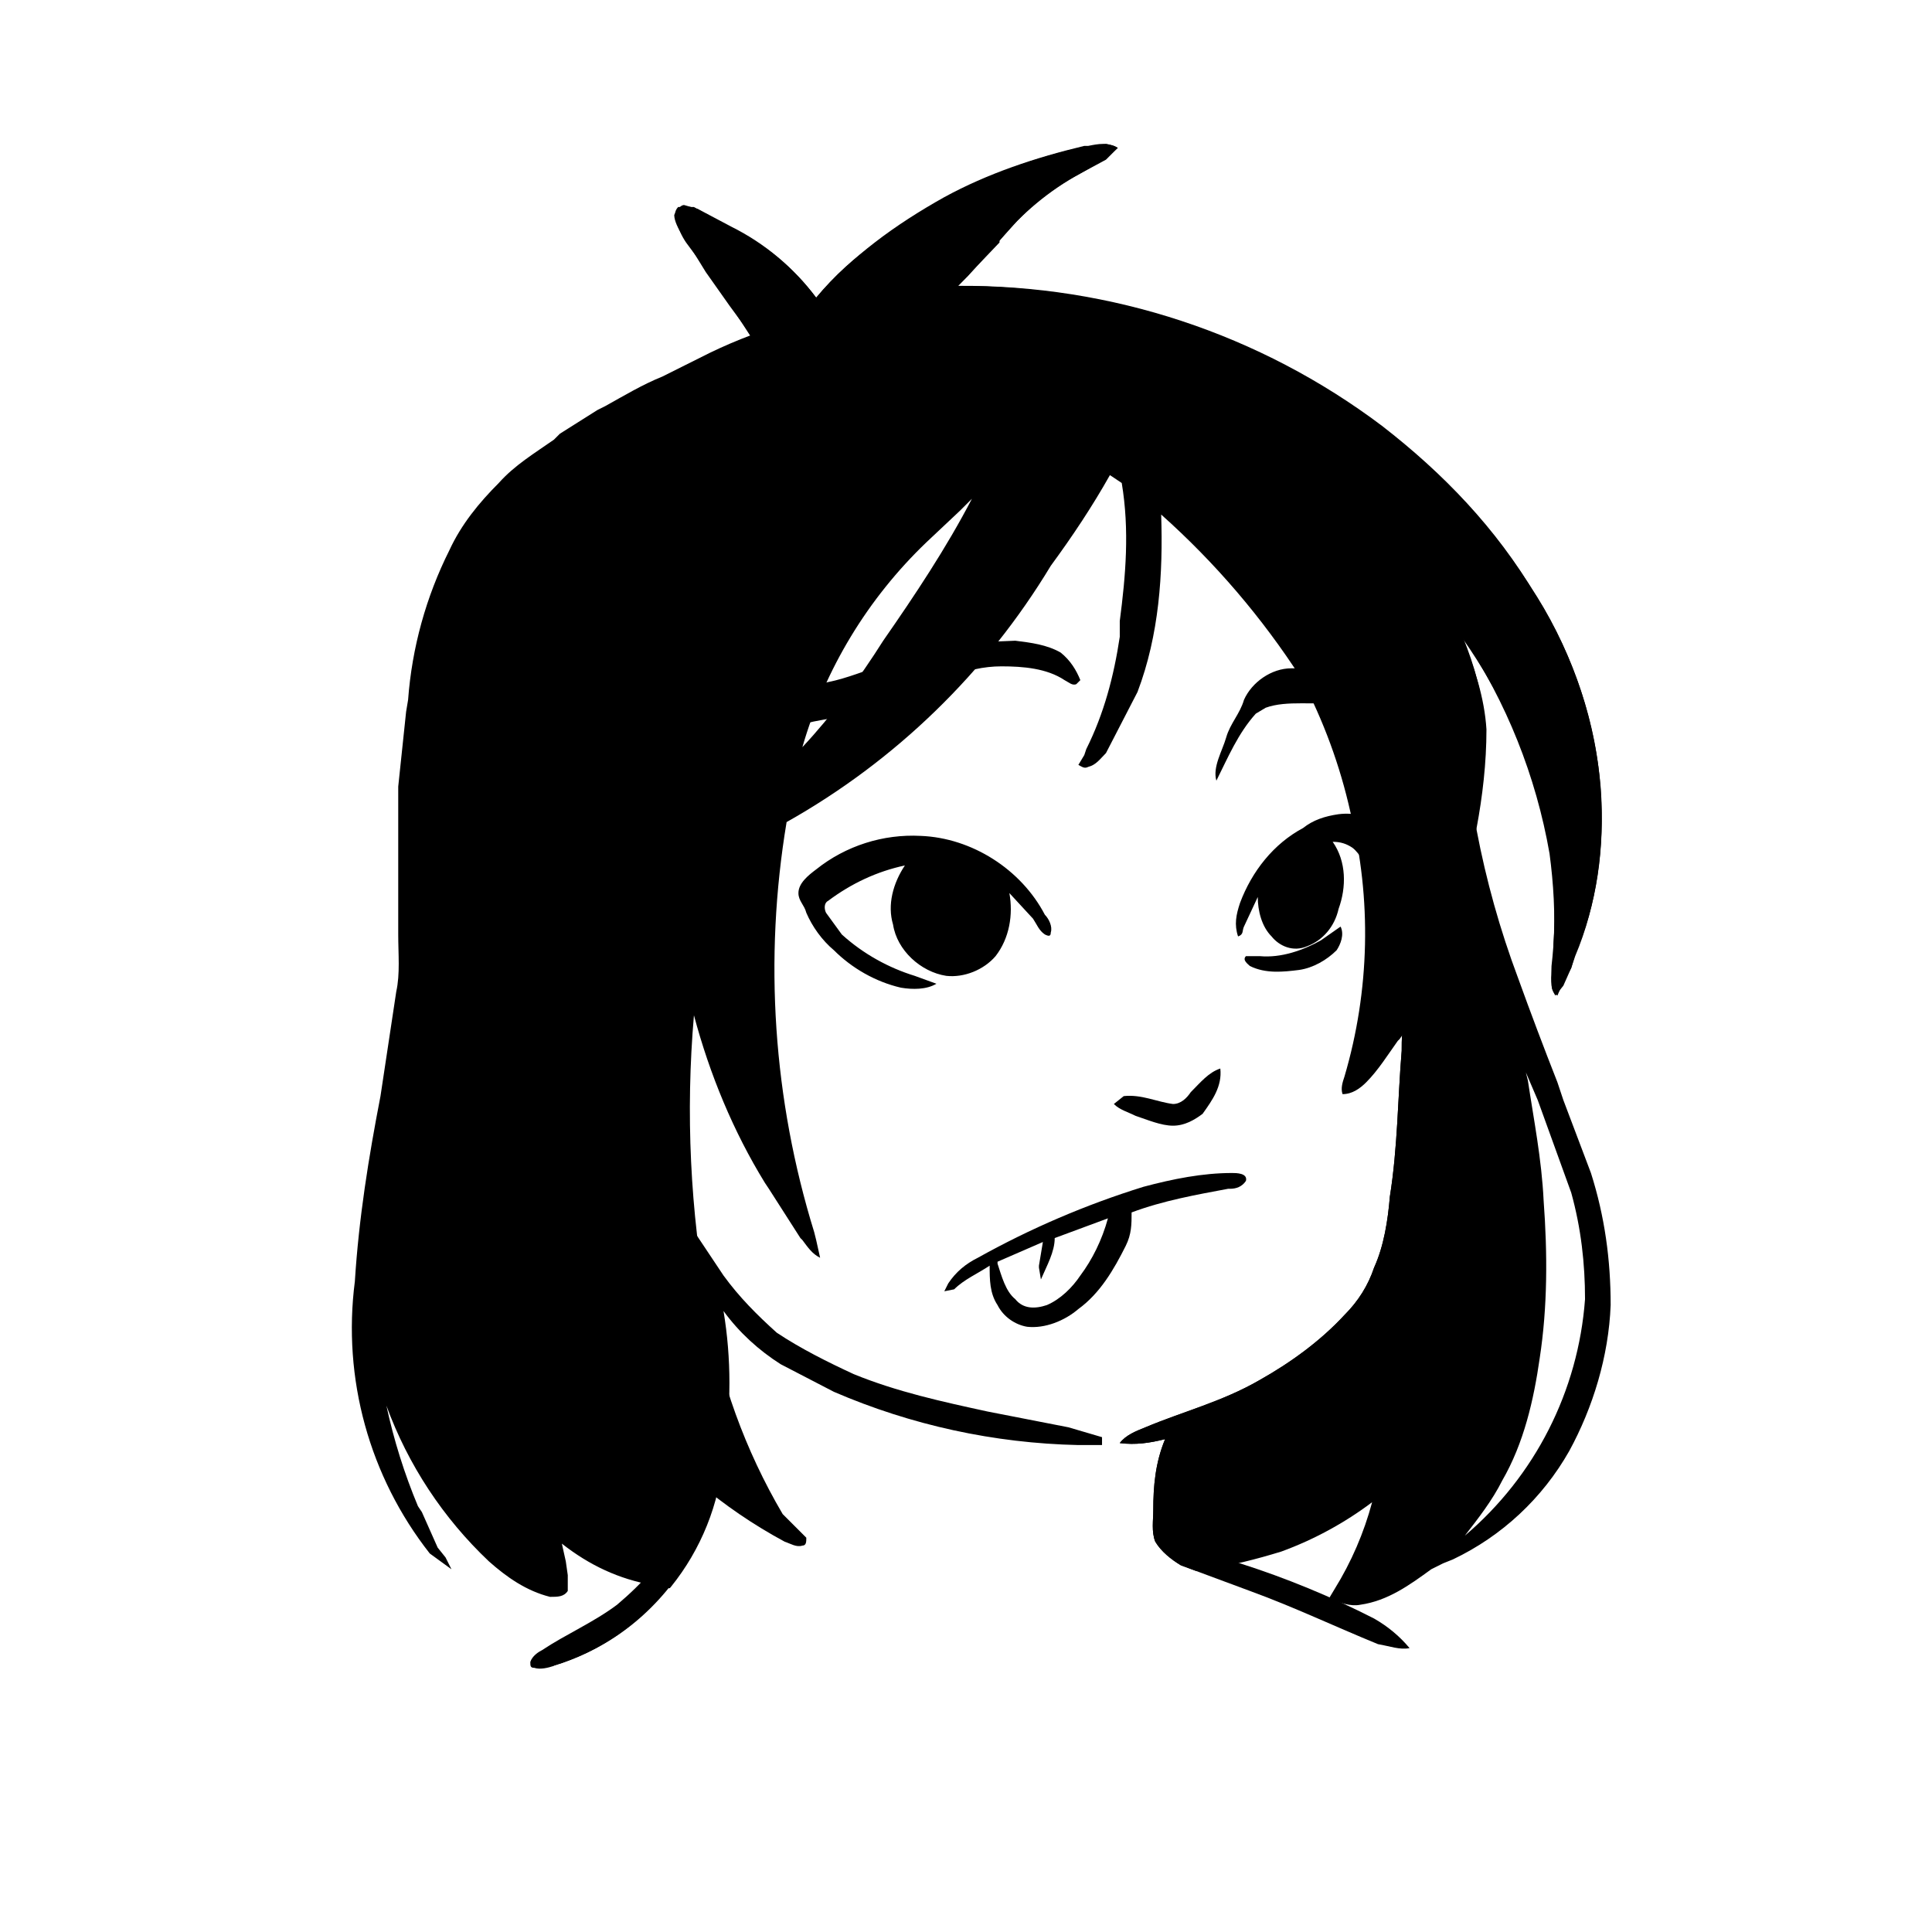
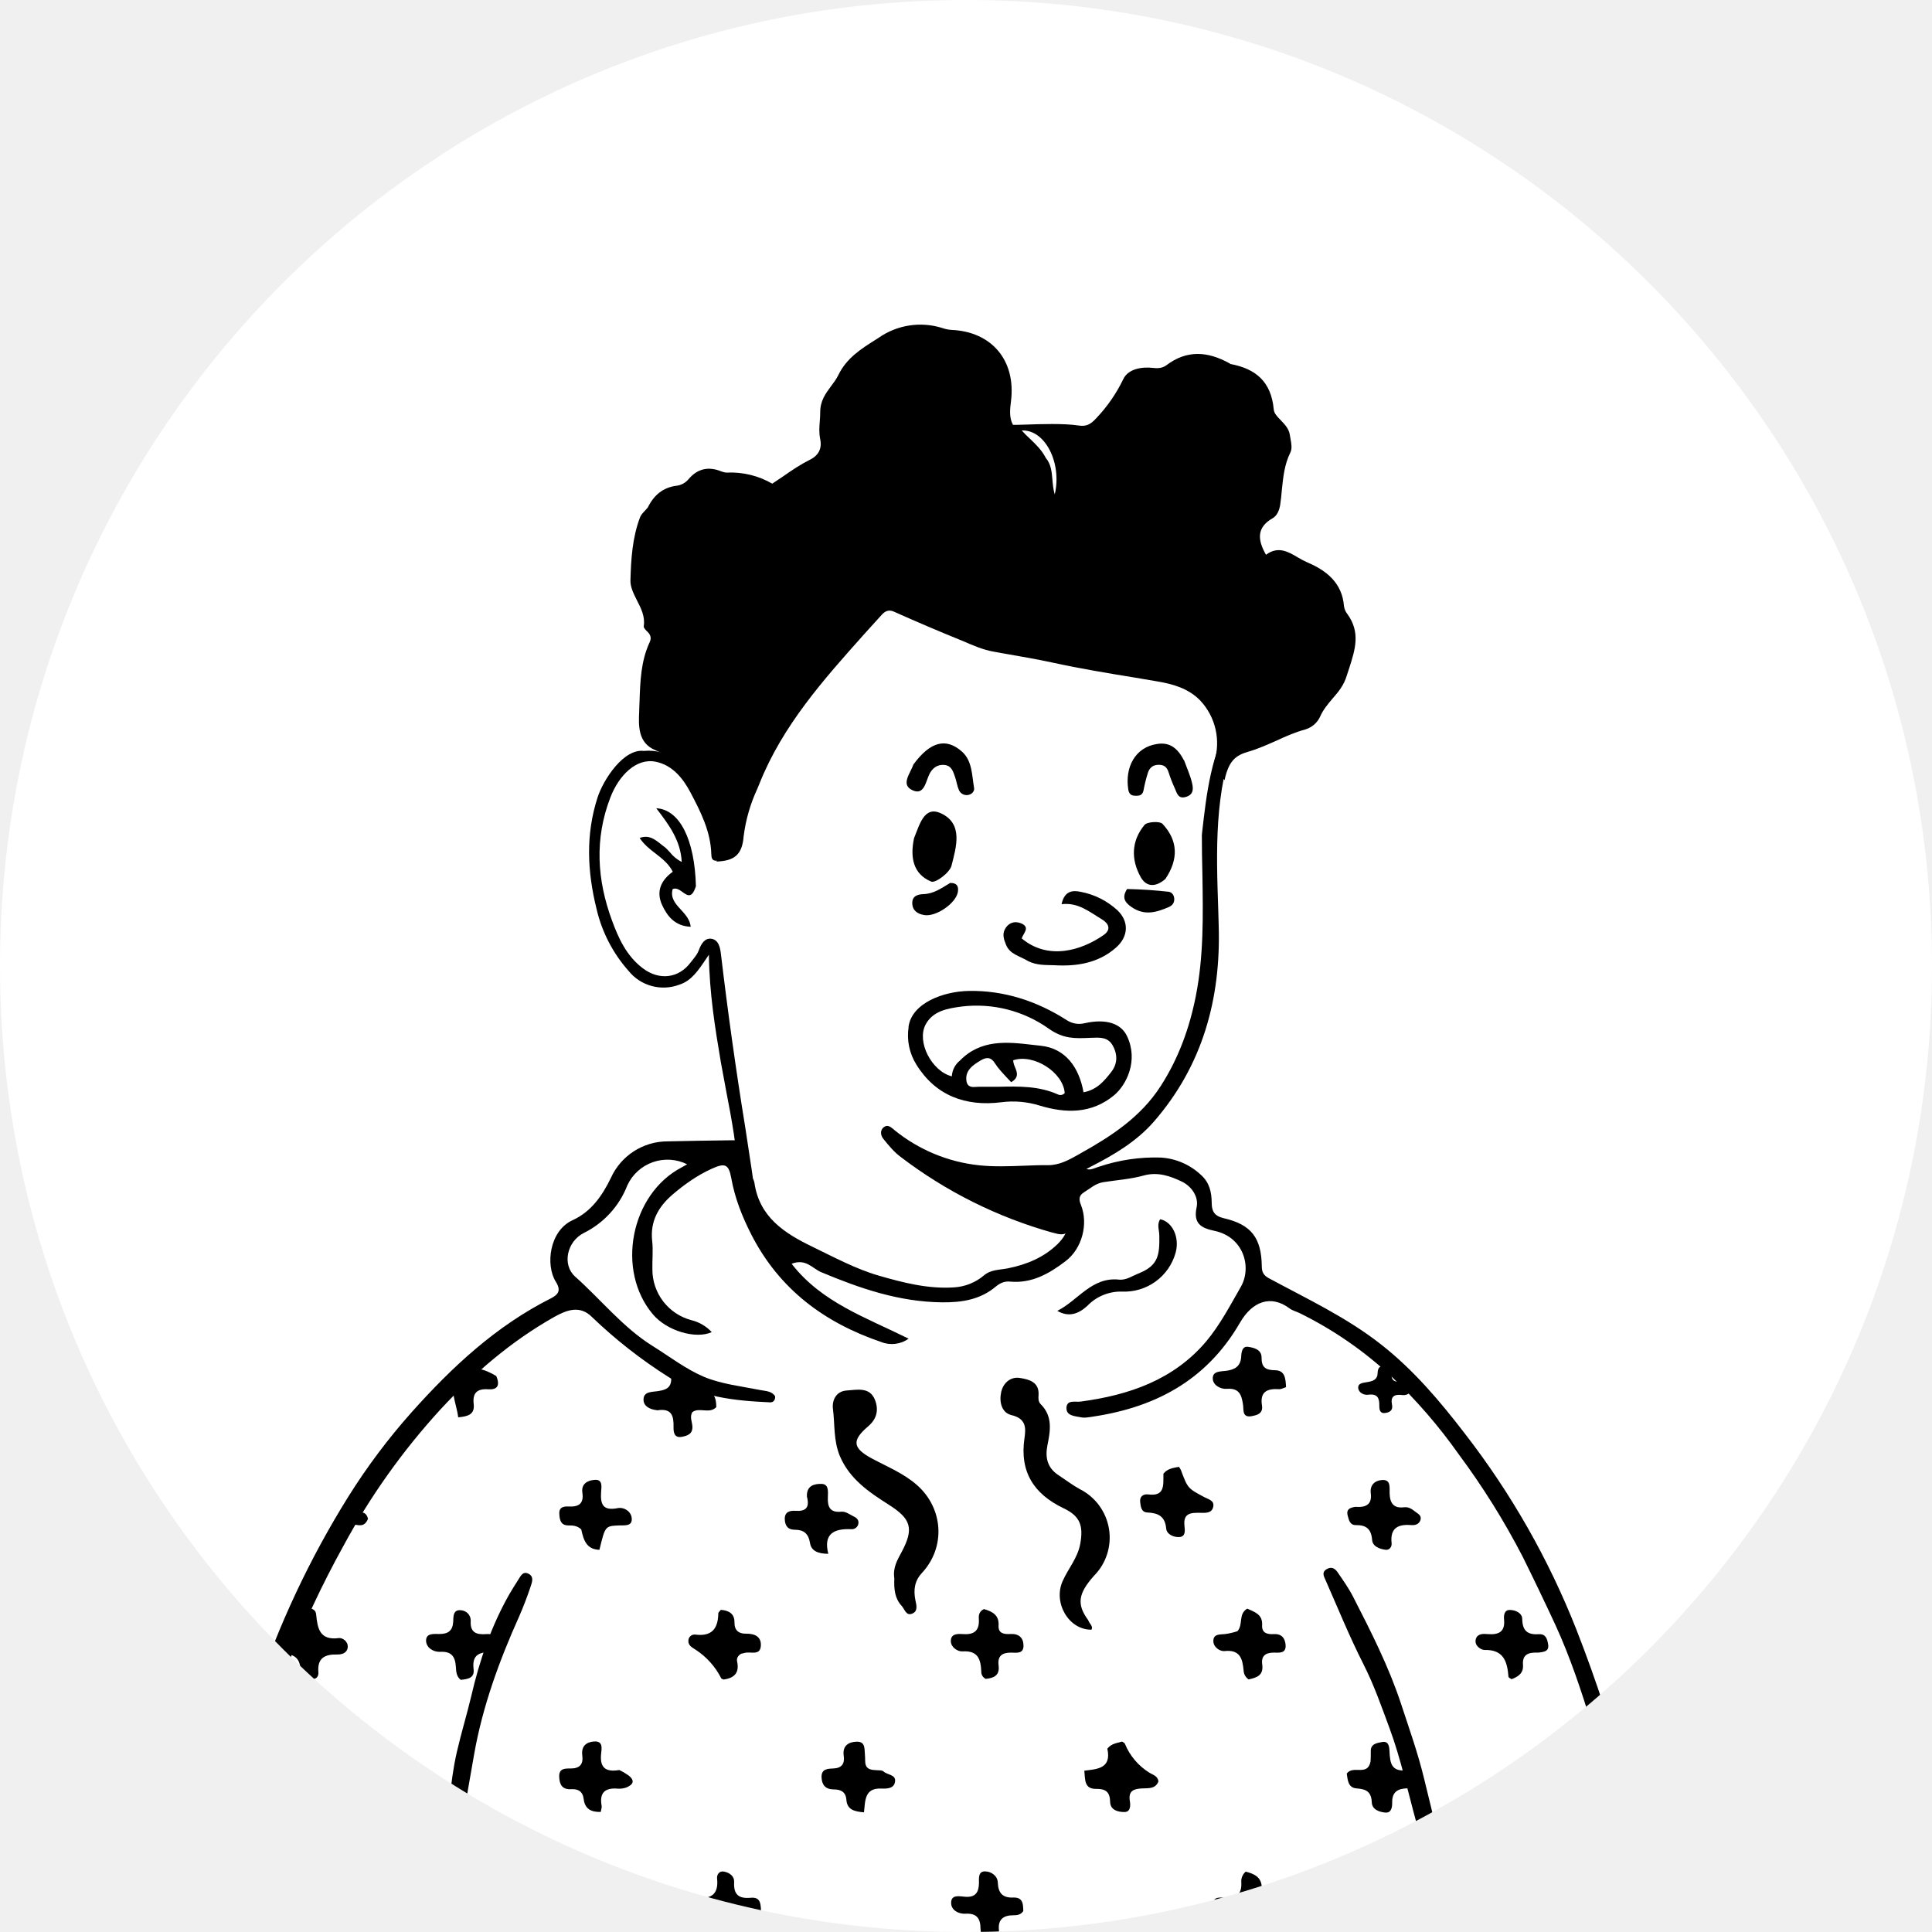
- <svg xmlns="http://www.w3.org/2000/svg" viewBox="0 0 980 980" fill="none" shape-rendering="auto">
+ <svg xmlns="http://www.w3.org/2000/svg" viewBox="0 0 1744 1744" fill="none" shape-rendering="auto">
  <mask id="viewboxMask">
-     <rect width="980" height="980" rx="0" ry="0" x="0" y="0" fill="#fff" />
+     <rect width="1744" height="1744" rx="872" ry="872" x="0" y="0" fill="#fff" />
  </mask>
  <g mask="url(#viewboxMask)">
-     <rect fill="#ffffff" width="980" height="980" x="0" y="0" />
-     <g transform="translate(10 -60)">
-       <path fill-rule="evenodd" clip-rule="evenodd" d="m555 134-4-1-18 3a266 266 0 0 0-97 46c-12 8-23 18-32 29a121 121 0 0 0-43-36l-17-9-7-2c-2 0-4 3-5 5 0 3 2 7 4 10l4 6 8 13 12 17 11 15a248 248 0 0 0-21 9l-14 7-10 5c-10 4-20 10-29 15l-4 2-19 12-3 3c-10 7-20 13-28 22-10 10-19 21-25 34a203 203 0 0 0-21 76l-1 6-4 38v75c0 10 1 20-1 29l-8 53c-6 31-11 62-13 94a185 185 0 0 0 38 138l11 8-3-6-4-5-8-18-2-3a291 291 0 0 1-16-51 206 206 0 0 0 52 79c9 8 19 15 31 18 4 0 7 0 9-3v-8l-1-7-2-9c14 11 29 18 46 21 10 3 21 2 31 0l14-1 8-1 49-4a1209 1209 0 0 1 118-8c15 1 30 4 45 7h10l6-1c13-2 25-5 38-9a179 179 0 0 0 46-25 164 164 0 0 1-19 44l-3 5c6 2 11 4 16 3 14-2 25-10 36-18l6-3 5-2a134 134 0 0 0 59-55c12-22 20-48 21-74 0-23-3-45-10-67l-14-37-3-9a2009 2009 0 0 1-20-53 455 455 0 0 1-21-75v-1c3-16 5-33 5-50-1-16-6-31-12-46a276 276 0 0 1 42 92 241 241 0 0 1 3 74c0 5-1 11 2 15l4-5 4-9 2-7c11-25 15-54 13-82-2-35-14-70-33-100-20-34-47-62-78-86a353 353 0 0 0-215-71l21-22v-1a140 140 0 0 1 41-34l13-7 6-6-2-1Zm215 484-6-14 1 4c3 20 7 40 8 61 2 27 2 54-2 80-3 21-8 43-19 62-5 10-12 19-19 28a174 174 0 0 0 61-120c0-18-2-36-7-54l-17-47Z" fill="#000000" />
-       <path d="M495 234c28 1 56 6 84 15a201 201 0 0 1 100 65c19 25 31 55 35 86a361 361 0 0 1 2 101l-5 34-4 20c-1 2-1 2-3 2-2-4-2-8-2-12-1-15 1-29 2-44 1-24 3-48 1-72l-6-45c-7-28-20-54-40-75-18-18-40-33-63-43-22-9-44-15-67-19-18-3-36-4-54-4a277 277 0 0 0-128 29c-13 9-25 20-35 32a276 276 0 0 0-55 139c-1 24 0 47 8 70l7 15 12 1 1 3c-3 2-7 2-11 3-10 2-20 6-29 12-7 5-14 11-18 19-5 10-3 22-1 33 5 19 17 37 33 49 11 9 25 14 39 16 10 2 20 0 30-1 5 4 8 12 11 17l18 27a136 136 0 0 0 66 50c22 9 45 14 68 19l41 8 17 5v4h-12a535 535 0 0 1-67-8 255 255 0 0 1-84-33c-11-7-21-16-29-27a214 214 0 0 1-16 123c-15 27-40 48-70 57-3 1-7 2-10 1-2 0-2-1-2-3 1-3 4-5 6-6 12-8 26-14 38-23 13-11 24-23 31-38 6-15 10-32 12-49 2-13 3-26 2-40l-4-38-18-36-19 4a88 88 0 0 1-75-38 93 93 0 0 1-20-58c0-9 3-18 8-25s12-13 19-17c5-4 12-6 18-8l-9-24c-5-22-5-45-2-67a292 292 0 0 1 63-149c9-10 18-19 29-26 7-4 14-5 20-9 43-19 90-25 137-22Z" fill="#000" />
-       <path d="M475 243a276 276 0 0 1 121 23c23 10 45 25 63 43 20 21 33 47 40 75l6 45c2 24 0 48-1 72-1 15-3 29-2 44 0 4 0 8 2 12l-1 20c-2 5-2 10-2 16-2 24-2 49-6 74-1 12-3 25-8 36-3 9-8 17-15 24-12 13-27 24-43 33-19 11-39 16-58 24-5 2-10 4-13 8 8 1 15 0 23-2-5 12-6 24-6 36 0 5-1 11 1 16 3 5 8 9 13 12l35 13c22 8 43 18 65 27 2 4 5 7 6 12 6 11 7 23 3 35-5 13-15 24-27 31-16 11-36 19-55 24a494 494 0 0 1-235-7c-20-7-40-14-58-24-14-8-29-18-40-31-6-8-11-19-12-29a122 122 0 0 0 86-107c4-24 4-49 0-73 8 11 18 20 29 27l27 14a331 331 0 0 0 124 27h12v-4l-17-5-41-8c-23-5-46-10-68-19-13-6-27-13-39-21-10-9-19-18-27-29l-18-27c-3-5-6-13-11-17-10 1-20 3-30 1-14-2-28-7-39-16a94 94 0 0 1-33-49c-2-11-4-23 1-33 4-8 11-14 18-19 9-6 19-10 29-12 4-1 8-1 11-3l-1-3-12-1-7-15c-8-23-9-46-7-70a276 276 0 0 1 54-139c10-12 22-23 35-32a277 277 0 0 1 128-30Z" fill="#ffffff" />
-       <path d="M260 571c4 0 7 0 11 2 5 1 11 4 14 8 2 3 2 7 0 10-5 6-12 10-16 16 6 4 14 6 21 9 4 1 8 3 11 6l1 3-8-2-24-7c-4-1-8-3-9-7-1-3 1-7 3-10l15-13c-4-7-15-8-19-15ZM703 577l2 3 2 16a483 483 0 0 1-2 89c-2 11-5 23-10 33a198 198 0 0 1-106 71c-1 14-3 31-2 47l5 5c8 6 18 9 27 12a451 451 0 0 1 68 28c7 4 13 9 18 15-5 1-10-1-16-2-22-9-43-19-65-27l-35-13c-5-3-10-7-13-12-2-5-1-11-1-16 0-12 1-24 6-36-8 2-15 3-23 2 3-4 8-6 13-8 19-8 39-13 58-24 16-9 31-20 43-33 7-7 12-15 15-24 5-11 7-24 8-36 4-25 4-50 6-74 0-6 0-11 2-16Z" fill="#000" />
-       <g fill="#000000">
-         <path d="M669 473c8-1 16 1 22 6 3 3 6 7 6 12s-5 9-10 8c-6-1-7-6-11-9-3-2-6-3-10-3 7 10 7 23 3 34-2 9-8 16-16 19-7 3-14 0-18-5-5-5-7-13-7-20l-7 15c-1 2 0 4-3 5-2-6-1-11 1-17 6-16 17-30 32-38 5-4 11-6 18-7ZM457 484c26 1 51 17 63 40 2 2 4 6 3 9 0 2-1 2-3 1-3-2-4-5-6-8l-12-13c2 11 0 23-7 32-6 7-16 11-25 10-13-2-25-13-27-26-3-10 0-21 6-30-14 3-27 9-39 18-2 1-2 4-1 6l8 11c11 10 24 17 37 21l11 4c-5 3-12 3-18 2-13-3-25-10-34-19-6-5-11-12-14-19-1-4-4-6-4-10 0-5 5-9 9-12 15-12 34-18 53-17Z" />
-         <path d="M670 530c2 4 0 9-2 12-5 5-12 9-19 10-8 1-17 2-25-2-1-1-4-3-2-5h7c11 1 22-3 31-8l10-7Z" />
+     <rect fill="#ffffff" width="1744" height="1744" x="0" y="0" />
+     <g transform="translate(531 487)">
+       <path d="M554 727.7c-99.2 297-363.8 388.6-503.7 19.8-19.3-50.7 31-69.5 66.2-91.9 24.1-15.3 36.8-28.5 35.3-42.2-7-64.4-36.9-243.8-36.9-243.8l-3-5.8s.7-1.6-2.2 1.2c-3 3-9.9 34.2-37 34.2-24.5 0-49.2-10.9-61-86.3C7.2 285.6 9.6 214 40 201c12.5-5.3 24-7.2 35.2-.8 11.3 6.4-13-22 112-126C268.4 6.4 396.7-3.5 448.5 8 500.3 19.5 552 44.8 574.9 98.5c27.8 65-25.9 114.3-14 262.5-2.2 53.6.8 171.2-146.6 210.6-28 7.5-19.3 48.4 22.7 58.4 67 21 117 72.3 117 97.9" fill="#fff" />
+       <path fill-rule="evenodd" clip-rule="evenodd" d="m554 266.2.1-1.4c4.1-36.4 8.2-71.7 27.1-103.4 6.5 4.4 5.7 10 3.7 15.2-19.9 51.2-18 104.4-16.2 157.6l.4 14c2.1 66.4-14.5 126.8-58.7 177.5-15.4 17.6-35.8 29.8-56.5 40.3-21.4 11-25.9 20.1-19.2 43.6l.8 2.6c1.4 3.9 2.8 7.9-1 11.8-4.5 4.6-9.5 3.3-14.8 1.8l-.6-.1a406.4 406.4 0 0 1-137-68.3c-6-4.4-10.8-10.3-15.5-16.1l-.3-.4c-2.5-3-3-7.8.5-10.4 3.3-2.5 5.8-.5 8.7 1.8l1 .9a145.5 145.5 0 0 0 76.3 31.7c13.4 1.4 26.6.9 40 .4 7.4-.3 14.8-.6 22.3-.5 10.2 0 18.7-4.7 26.7-9.2l2.8-1.6c27.8-15.5 54.3-32.8 72.2-60.7 16.1-25 25.9-52.2 31.6-80.9 7.2-36.1 6.6-72.7 6-109.8-.3-12-.5-24.2-.5-36.4ZM50.6 190.8c21.9-1.7 34 11.2 44.3 26.3a140.4 140.4 0 0 1 22.4 61.5c.5 3.7 1 7.6-1.2 11.3-4.5.6-4.9-3-5-5.6-.5-20.7-9.7-38.7-18.9-56.1-6.6-12.5-16.2-24.6-31.4-27.6-17.2-3.5-33 12-40.8 32.2-14.5 37.6-12 74.6 1.4 111 5.8 15.9 13.1 32.1 27.8 43.2 14.8 11.3 32.7 9.3 43.6-5.7l2-2.5c2-2.6 4-5.1 5-8 2.1-5.8 5.4-11.2 11.3-10.4 6.8 1 8 8.3 8.7 14a3661 3661 0 0 0 22 156.7l5.9 38.8c2.6 17.1 5.6 41.7 3.6 52.1a28 28 0 0 0-.3 2.2c-.4 2.8-.6 5-4.2 5.5-4.9.8-7-2-7.7-6.4-2.3-17-3-23.6-4-49.6-.9-25.2-5.6-50-10.4-74.9l-5-27c-5.2-30.8-10.3-62-10.8-97l-2 3c-7.6 11.3-13.7 20.5-24.5 24a40.5 40.5 0 0 1-46.1-12.5 127.8 127.8 0 0 1-28.8-55.8c-8.4-34-9.9-67.1.9-100.6 5.2-16.1 23.7-44.7 42.2-42Zm34.6 127.5c4.4 3.2 8.4 6 12-5.4-1.1-42.2-14.7-69.2-35.8-70.3 11.2 14.6 22 28.8 23 48.5a32.3 32.3 0 0 1-10.7-8.8c-2-2.2-4-4.4-6.5-6l-3-2.4c-4.8-3.6-9.7-7.4-17.8-4.5 3.8 5.8 9 10 14.3 14 6 4.7 12 9.3 15.6 16.5-10.6 7.7-15.2 17.7-9.7 29.9 4.8 10.5 11.9 19.2 25.9 19.8-.6-6.3-4.7-10.9-8.8-15.4-5-5.4-9.7-10.6-7.5-18.6 3.2-1.5 6.2.7 9 2.7Z" fill="#000" />
+     </g>
+     <g transform="translate(178 1057)">
+       <path d="M1313.4 698 9.7 694.7S43.1 485 106 365.7c17-32.3 81-128.7 141.8-189.6 40.8-41 87.7-56 89-62 2.2-9.7-11-41.4-8.8-48.5 8.1-25.5 9.5.8 42.1-31.8 18.3-18.2 1.4-29.6 21.6-43.2 29.8-20 60-8.7 87-7.6 18 .7 12.4 50.3 27.3 62.5 40.3 32.9 91.8 54 128 63.6 46.1 12 61.6-2.6 85.4-12.3 23.8-9.6 38.5 12.2 68.9-33.2 14.2-21.2-11-42.6 8.2-54C826.6-8.3 872.2-7.7 891.1 2c28.9 14.8 16.3 41.6 16.3 41.6s35.7 11.6 43 22c7.2 10 5 44 5 44s-2.8-13.7 63.4 23.5c84.2 47.4 179.2 187.2 223 296 46.6 115.8 71.6 269 71.6 269Z" fill="#fff" />
+       <path d="M710.4 698a41.5 41.5 0 0 1-3.3-13.8c0-9.2-3.2-14.3-13.5-13.7-6.4.4-13-3.3-13-9.6-.2-8.2 7.8-6 12.7-5.7 9.3.7 12.2-4.1 12.4-12.1 0-4.6-.8-11 5.6-10.8 5.4 0 11.2 4 11.4 10 .4 9.8 4.5 14 14.1 13.6 8.7-.3 8.8 6 8.9 12.2-2.3 3.5-5.8 3.8-9.1 3.8-9 0-13.8 4-12.9 13 .7 6.6-3.7 9-8.5 12.5-1.6.5-3.2.7-4.8.6ZM472.4 698c-1.4-4.5-2-9.3-1.9-14 .8-10-3.1-14.5-13.3-13-4.7.7-8.2-1.6-11.2-4.9-1.8-1.9-3.6-3.8-2.6-6.7 1-2.7 3.5-3.8 6.2-3.5 13.3 1.7 21.4-1.9 19.7-17.4-.3-3.3 2-7 6.4-6 5.1 1 9.3 4.3 9 9.4-.6 11.3 4 15.2 15 14.2 9.7-.9 8.8 6.6 9.4 13.4-3 1-5.4 2.4-7.7 2.3-10.9-.6-16 3.7-14 15 .9 5.3-3.7 7.2-7.7 10.5-2.4.6-4.8.8-7.3.7ZM948.4 698c-1.8-3.2-3.7-6.5-3.7-9.7 0-11.6-1.8-20.2-17-17.6a9.5 9.5 0 0 1-10.6-9c0-6.9 6.4-5.8 10.8-5.6 10.1.6 15.3-3.2 14.6-14-.3-3.6 1.2-7.2 4-9.6 7.6 2 14.2 4.8 14.5 14.3.1 6.4 3.1 9.5 9.5 9.2 9-.6 12.4 3.8 11.4 12.3-2.5 3.2-6.2 2.5-9.5 2.9-7.3.8-12.3 3.5-11.1 12 1 6.4-2 10.4-8 14a11 11 0 0 1-4.9.8ZM236.9 698a27.7 27.7 0 0 1-3.3-11.2c-.2-11-3-17.7-16.3-16.2-5.2.6-11.6-3.5-11.3-9.8.3-6.5 7-4.6 11.3-4.8 12.7-.6 12.7-.5 16.3-21.8 7.7-2.3 12.6 1.2 13.1 8.7.7 10 5.4 13.7 14.7 13 6.7-.6 10.8 1.9 11 9 .2 8.2-6.5 7.3-11 6.7-10.5-1.5-12.5 3.9-11.8 12.5.4 4.9-.1 9.4-5.4 13.1-2.4.7-4.9 1-7.3.8ZM1186.3 698c-1.7-2.8-3.7-5.6-3.5-8.3.6-13-2.4-21.2-18-19.8-4.4.5-10.8-3.4-10.4-9.3.5-6.9 7.2-4.8 11.3-4.4 11 1.2 16-2.7 14.8-14a8.8 8.8 0 0 1 4.5-9.3c6 1.5 12 3.9 11.6 12-.3 8 3 11.8 11.2 11.3 4-.2 8 .4 8.1 5.8.2 5.7-2.7 8.9-8.5 8.6-8.5-.4-11.4 4.1-10.7 11.8.5 6.3-3.2 10.3-8 14.9-.5.7-1.8.7-2.4.7ZM611.4 540.8c3.4.4 6.7-.1 8.2 1.3 3.4 3.3 11.5 2.6 10.3 9.4-1 6.3-7.7 6.2-12.6 6-15-.5-14.2 11-15.4 21.5-8.3-.8-15.2-2-15.9-11.5-.6-7.4-5.5-9.2-11.4-9.2-7.5-.1-10.7-4-11-11-.2-7.6 5.5-7.7 10.5-7.9 7.8-.3 10.6-4.3 9.5-11.6-1.3-9.4 5-12.5 12-12.6 8-.1 6.6 7.2 7.2 12.4.6 5.5-1.7 12.7 8.6 13.2ZM821.6 521.5c3.9-4.9 9-5 13.3-6.4 1.2.9 2.3 1.2 2.5 1.9a55.4 55.4 0 0 0 22.3 26.3c3 1.9 7.4 2.7 8 7.8-2.7 7-9.3 6-15 6.3-7.5.4-12.3 2.3-10.8 11.4.7 4 .7 10-5 9.9-5.5 0-12.7-1.6-12.8-9.3-.2-9-4.2-11.7-12.6-11.6-10.7.2-9.9-8-10.7-16.4 11.6-1.5 24.7-1.8 20.8-19.9ZM1059.2 533c.1-3.5.3-6 .2-8.6-.5-7.4 5.7-8 10.2-8.9 6-1.1 6.5 4.2 6.7 8.5.5 10 1.3 18.6 15.6 17 5.2-.7 12.4 4 12.5 10 .1 6.1-7.1 6.1-12 6.3-8.6.2-13.8 3.2-13.7 12.7.1 4.2-.6 9.7-6.2 9.2-5.3-.5-11.9-2.6-12.2-9.2-.4-9.4-4.8-12-13.5-12.6-8.2-.5-8.2-8-9.1-13.4 5.8-8 18.8 2.9 21.5-11ZM1094 200.6c-2.4 2-4.8 1.9-7.2 1.6-6.6-.7-9.6 2-8.3 8.4 1 4.7-1 7.1-5.6 7.8-5.5 1-5.8-3.2-5.8-6.5.1-6.9-1.6-11-10-9.9-4 .6-8.4-1.9-9-5.6-.7-5 4.4-5.1 8.1-5.8 5-.8 9.2-2.1 9.4-8.2 0-2.8.9-6.5 4.8-6 3.6.6 7.9 1.9 7.7 6.8-.2 5.7 2.3 7.4 8 7.1 6.8-.4 8.2 4.4 8 10.3ZM953.5 221c-10.6 2.8-8.7-5.2-9.4-9.8-1.3-8.9-3.3-15.4-14.7-14.5-5.4.4-12-3-12.6-8.6-.7-7.7 7-7 12.2-7.7 7.6-1 12.8-4 13.4-12.5.2-4.2.8-10 6.4-9.1 5.1.7 12 2.5 12 9.5-.1 9 3.6 11.5 12.2 11.6 9.1.1 9.5 7.7 9.9 15.3-2.3.7-4.3 1.9-6.2 1.8-10.8-.7-17.6 2.2-15.5 14.9.8 5-1.7 8-7.7 9.1ZM1283.8 554.4c3.1 6.4-.4 9.7-4.9 9.6-15.5-.5-25.6 3.9-20.6 22.4-10.2.3-16-3.3-16.7-10.9-.8-8.3-4.9-11.3-12.1-11.5-10-.3-10.6-6.3-9.5-13.7 2.8-2.8 6.3-3 9.7-3.1 7.2-.2 10-4.2 9-10.8-1.5-10.4 6.1-13.2 13-13.1 7.8 0 6.1 8 6 13-.2 8.3 2 13.4 11.5 12.3 5.5-.6 9.8 2 14.6 5.8ZM381 540.8c2.9 1.3 5.7 3 8.3 4.8 6.4 5 4 8.5-2 11-2.5.8-5 1.2-7.6 1-11.6-1-16.8 3.7-14.6 15.6.3 1.5-.5 3.2-.8 5.4-8.7.3-14.3-2.7-15.4-11.5-.8-7-5-9.4-11.4-9-7.8.4-10.4-3.9-10.7-11-.4-8 5.3-7.7 10.3-7.7 8.5 0 11.6-4 10.5-12-1-8.3 3.8-12 11-12.4 8.2-.4 6.4 6.9 6 11.3-1.2 12.1 3.8 16.6 16.3 14.5ZM90.2 409.2c-2.4-13 7.3-11.7 12.9-14.1 3.4 1.2 4.1 3.3 4.3 5.4 1.2 12.4 3.2 23.4 20.3 21.2 3.5-.5 8.6 3 8.2 8.2-.5 5.3-5.3 6.7-9.5 6.6-11.3-.3-18.1 3.3-17 16 .3 3.2-1.4 6.3-5.1 6-5.6-.3-11-3.7-11.1-8.7-.5-11-6.8-13.5-15.7-14.3-5.6-.5-6.4-4.8-6.7-9.2-.5-5.4 3.5-6.2 7.4-6.7 6-.7 12.5-.4 12-10.4ZM550.4 294c-.5-10.2 7-11.6 13-11.5 7 0 6 7.2 5.9 12-.4 8.7 1.9 14.1 12 13.1 4-.4 7.2 2.2 10.6 3.9 2.8 1.3 5.4 3 5 6.6a6 6 0 0 1-6.4 5.3c-15.3-.7-25.5 3.8-20.8 22.2-9.4 0-15.4-2.7-16.5-9.7-1.4-8.6-5.7-12-13.6-12-6.8 0-9-4-9.2-9.7-.1-6.5 4.6-7.7 9.6-7.4 8.8.6 13.2-2.3 10.4-12.8ZM1045.4 303.2c9.9.8 15.2-2.3 14-12.1-1-7.6 3.7-11.6 10-12.1 8.4-.7 6.8 6.8 7 11.9.2 8.8 3.5 13.9 13 12.7 4.3-.5 7.2 1.7 10.2 4 2.4 1.9 5.5 3.2 4.8 6.9-.9 4-4.4 5.4-7.8 5.2-12-1-20 2-18.4 16.4.3 3-1.8 6.3-5.3 5.9-5.6-.7-11.9-3-12.3-9-.8-9.9-5.4-13.4-14.6-13.3-5.5.1-6.4-4.6-7.5-8.8-1.3-5.1 1.5-6.9 7-7.7ZM92 555.3c-5.2-10.6-1.7-15.5 8.7-15.5 9 0 12.1-3.5 9.6-12.7s5.7-10.7 11.5-11.7c6.7-1.2 7.2 5.2 7 9.6-.5 10.6 2 17.1 14.6 16.7 4.4-.2 10.6 3 10.7 9 .1 7.4-6.7 6.3-11.5 7-10.7 1.3-10.8 1.2-14.5 20.8-6.3 2.2-13.7-1.6-13.7-5.4-.2-15.7-11.9-14.7-22.3-17.8ZM872.2 273.3c3.8-4.7 8.5-5.1 14-6.2.7.9 1.3 1.8 1.8 2.9 6.2 16.7 6.3 16.5 21.2 24.5 3.4 1.8 9.2 3 8 8.5-1.1 6-6.7 5.7-11.4 5.6-8.2-.1-15.9-.2-14.6 11.7.4 4 1.3 9.8-4.6 10.2-5 .3-11.4-2.4-11.9-7.7-1-11.2-7.3-14-17-14.5-5.5-.2-6-5.3-6.5-9.6-.5-5 3-7.2 7.2-6.7 15.3 2 13.7-8.3 13.8-18.7ZM939 415.5c5.5-6.1.5-15.5 8.9-20.4 6.3 3 14 4.9 13.4 15-.4 7.2 4.9 8.3 10.4 8 7.1-.5 10.3 3.6 10.8 9.8.6 8-6 6.9-10.7 6.9-7.5 0-11.5 3.1-10.4 10.7 1.4 10.2-5.3 11.9-12.3 13.5a10.2 10.2 0 0 1-4.5-8c-1-10.5-3-19.1-17.3-17.6-4.3.4-10.4-3.8-10-9.6.3-6.2 6.4-5.2 11-5.8a64 64 0 0 0 10.6-2.5ZM415.2 216c-6.9-.7-12.4-3.8-12.3-9.7.1-7.3 7.5-6.7 12.7-7.5 6.8-1 12.5-2.6 12.3-11.4-.1-4 .2-9.4 6.1-9.2 5.2.2 10.6 2.3 10.2 9-.4 8.7 4.4 11.2 11.7 11 10.4 0 12.7 6.4 12.7 15-6.3 6.5-15.3-.2-21.6 4.5-2.6 4.3-.3 8.5 0 12.6.5 7-4.2 8.7-9.4 9.7-7 1.3-7.7-4.1-7.6-8.8.2-9.7-1.3-17.3-14.8-15.1ZM710.2 395.5c8.1 2.3 13.8 5.7 13.2 15-.4 7.3 5.4 7.8 10.8 7.5 7.4-.4 11.6 3.3 11.7 10.3.2 8-6.6 6.5-11.3 6.5-8 0-12.2 3-11.2 11.4 1.3 9.4-4.5 11.6-11.6 12.3a7 7 0 0 1-4-6.6c-.5-10.9-2.8-19.1-16.9-18.2-4.5.3-10.6-3.8-10.6-9.3 0-7.1 6.7-6.6 11.7-6.3 9.9.6 14.2-3.7 13.6-13.6-.3-3.4.2-6.9 4.6-9ZM491 435.8c-3.2 2-4.2 4.5-3.6 7 2.2 10.3-2.6 15-12.2 16.3-.8-.4-2-.6-2.2-1.2a66.4 66.4 0 0 0-22.9-25.6c-3-2-7.1-3.8-6.7-8.5a5.6 5.6 0 0 1 6.1-5.3c15 2 20.7-5.3 20.9-19.1 0-1 1.4-2 2.3-3.2 7.2.6 12.4 3.3 12.3 11.4-.1 7.2 4 10.2 10.3 10.1 8-.1 14.1 2.6 13.5 11.1-.7 9-9.1 4.9-14.3 6.2-.8.3-1.6.3-3.4.8ZM267.3 434.4c-11.7-.4-19.5 1.5-17.8 15.3 1.1 8.4-5.7 9-11.6 9.7-4.1-3.2-4.1-7.8-4.4-11.9-.6-9.2-4-14-14.3-13.4-6 .2-12.5-3.7-12.6-10.1 0-7 7.2-6 12-6 7.8 0 12-2.8 12.5-11 .2-4.4-.3-10.8 6.4-10.5 5.2.2 9.7 4 9.4 10.1-.5 10.3 5.4 12.1 13.9 11.5 4.4-.3 8.6.4 10.3 5.5 1.4 4.2 3 8.4-3.8 10.8ZM346.7 323.6c-3.7-3.5-7.7-3.6-11.5-3.6-7.1 0-8-5-8.3-10.4-.4-6.3 4.1-6.9 8.5-6.7 9 .5 13.8-2.6 12.3-12.5-1.2-8 4.8-11 10.6-11.5 8.2-1 6.6 6.5 6.3 11-.7 11 1.6 17.1 14.9 14.5 5.9-1.2 12.6 3.1 12.8 9.6.3 7.2-7 5.7-11.8 6-12.2.6-12.2.5-17.4 22-11.4-.3-14.3-8.4-16.4-18.4ZM1210.6 434.8c-8.9-.4-14.6 1.6-13.8 11.2.5 7.3-4.2 10.5-10.3 12.8-1-.7-2.8-1.4-2.8-2.2-1.1-13.5-4.2-24.6-21.6-24.2-3.2 0-9.5-3.8-7.9-9.8 1.4-5 6.7-4.9 10.8-4.5 9.8.7 15.8-1.9 14.7-13.2-.4-3.9.3-8.7 5.2-8.6 5.2 0 11.2 2.8 11.2 8.2.2 11 5.2 14.3 15 13.7 6.4-.4 7.6 4.4 8.4 9.2 1 6.2-3.5 6.8-9 7.4ZM270 185.2c3.7 8.8.7 12.5-7.4 11.9-9.8-.7-14.2 3.3-13 13.3 1.1 9.4-5.1 11.2-14 12-1.5-13.8-10.7-28.7 2.6-40 8.8-7.6 21.2-3.7 31.9 2.8ZM15.8 662.3c2.6-7.6 8.2-6.6 12.8-5.5 5.9 1.4 5.2 6.7 4.7 12-7 1.7-14.4 6-17.5-6.5ZM154.2 314c-3.2 8-8.5 5.7-13.5 5-2-5.7.4-8.8 4.7-10.2 3.8-1.3 7.4-.5 8.8 5.2Z" fill="#000" />
+       <path d="M1307 698c-9.4-38.5-16.9-77.2-25.6-115.7-6.3-27.8-14-55-22.4-82.1-9.5-30.7-19.5-61.1-33-90.5-9.6-20.7-19.4-41.1-29.5-61.5a673 673 0 0 0-57.7-92.4 470.2 470.2 0 0 0-60.5-70 342.9 342.9 0 0 0-83-57.4c-3-1.5-6.6-2.3-9.2-4.3-17-12.7-33.7-6.3-44.8 12.9-30.8 53.2-78.6 77.6-137.2 85.4a19 19 0 0 1-6.4 0c-5.6-1.2-13.6-1.2-13-9.1.7-6.9 8-4.5 12.7-5.1 43.7-5.8 84-19.6 113.4-54.3 12.4-14.8 21.6-32.4 31.3-49.3 10.2-17.9 2.4-45-23.7-50.5-11.8-2.5-19.5-6.3-16.2-21.4 2-9.6-4.8-18.9-13.2-23-10.4-5-21.7-9.1-34.5-5.6-11.7 3.3-24.2 4.1-36.3 6-7.1 1-12.2 5.8-18 9.4-4.4 2.8-4.4 6.4-2.5 11 7 17.4 1 39.8-13.9 51-14.7 11.2-30.4 20.2-50 18.4-4.9-.5-8.9 1.2-12.8 4.4-14 11.8-30.4 14.5-48.7 14.3-38.8-.4-74.2-12.6-109.2-27.3-7.8-3.3-13.6-12.5-26.5-7.5 27 34.9 67 48.4 105.6 67.6a26 26 0 0 1-24.8 3c-51.4-17.5-91.9-47.6-117.2-97-8.4-16.5-14.9-33-18.1-51-2.3-12.6-5.7-13.8-17.6-8.4-13.2 6-24.9 14.3-35.7 23.6-12.5 10.8-20 24-18.1 41.5 1 8.4 0 17 .2 25.6a47.3 47.3 0 0 0 35.2 46 37 37 0 0 1 18.4 10.8c-14.6 6.6-40.5-1.2-53-15.9C377.8 90 391.1 21 437.3-3.2l5-2.8a39.9 39.9 0 0 0-54 19A80.5 80.5 0 0 1 349 56c-15.3 7.7-19.8 28.7-7.8 39.4 23.4 20.8 43 45.8 69.9 62.6 15.4 9.6 30.1 21 46.7 28 15.8 6.5 33.6 8.4 50.6 11.8 5 1 10.2.8 13.3 5.6.3 3.4-1.7 5.6-4.4 5.5-32.1-1.5-63.4-4.4-92-23a437.5 437.5 0 0 1-69-54.1c-11-11-23.1-6.1-34 0-39 22-72.5 50.9-102.9 83.7a615.2 615.2 0 0 0-87.4 123 870.6 870.6 0 0 0-50.5 108A1198.4 1198.4 0 0 0 47 548.6a558.2 558.2 0 0 0-20.6 102.1c-1.3 15.2-7.3 29.7-7.9 46.2-5.5 1-10.8 1-17.1 1 4.6-32.9 9.9-66 16.2-98.8 3.7-19.1 9.2-37.9 13.7-56.8 5.6-23.6 13.4-46.5 21.2-69.4a831.5 831.5 0 0 1 84-179c16.9-27 36-52.4 57-76 36.7-41.1 76.3-78 126-103 6.4-3.3 9.3-7 4.1-15.1C314.4 85 317.8 54 339 44.4c16.6-7.6 26.6-22 34.3-37.8a56.1 56.1 0 0 1 51.4-33.3c19.6-.5 39.2-.7 58.8-1 9 0 14.1 1.6 10.1 12.7C491.1-8 492-.5 499 4.5a8.7 8.7 0 0 1 4 6.1c4.4 31 27.1 45.6 52.1 57.7 19.8 9.6 39.6 20.3 60.5 26.3 21.8 6.3 44.5 12.1 67.7 10.5a46 46 0 0 0 26.9-10.8c6.3-5.4 14.2-4.9 21.6-6.4 17-3.4 32.5-9.8 45-22 11.2-11.2 12-22 3.3-35.3-7.8-12-3.3-34 8.5-40.9 3.5-2 8.7-2.8 9.8 1.6 3 11.4 9.8 6.6 15.9 4.8a159 159 0 0 1 55.3-8.2A58 58 0 0 1 906 3.5c7.8 6.9 9.7 15.6 9.8 25.3 0 7.6 2.4 11.9 11 13.9 24.7 5.7 33.8 17.7 34.2 43.1 0 5.3 1.4 8.3 6.3 11 34.6 18.7 70.4 35.4 101.6 60 29.3 23 53 51.1 75.5 80.4A719.4 719.4 0 0 1 1245 414c18.2 46.5 33.7 94 46.4 142.4 12 46 16 93.5 27.1 140.6-3.2.9-6.7.9-11.4.9Z" fill="#000" />
+       <path d="M1122.7 698c-9.3-36.4-12.3-73.8-22.2-110-7.8-28.4-14-57.4-24.2-85-7.2-19.4-14-39-23.5-57.7-12.7-25-23.3-51.2-34.7-77-1.4-3-2.8-6.3 1.4-8.8 4.4-2.7 7.6-.6 9.9 2.7 5 7.3 10.2 14.6 14.2 22.5 16 31.2 32 62.7 43 96 7.5 22.8 15.6 45.5 21.2 69 3.9 16.5 8.2 33 12 49.4 7 32.2 11.9 65 14.5 97.9-3.4 1-7 1-11.6 1ZM219 698a451 451 0 0 1 4.4-86.5c3.7-29 4.4-58.3 11-87 3.9-17 9-33.6 13-50.4 7.4-32.1 18.1-63.5 34.6-92.4 2.4-4 4.8-8 7.4-12 2.3-3.3 4.1-8.7 9.5-6.2 5.7 2.8 3.2 8.2 1.8 12.5a320 320 0 0 1-10 26c-18 40-33 81.2-40.6 124-7.3 42-15.8 84.3-14 127.6.7 14-1.6 28-2.6 43.2-4.5 1.2-9 1.2-14.4 1.2ZM629.3 367.8c-1.5-9.8 2.8-16.7 6.6-23.8 11.4-21.4 8.4-30-11.6-42.7-17.7-11.3-35.3-23-44.2-44-5.8-14-4.4-28.3-6.2-42.4-1-7.2 2.4-16 12.3-16.7 9.4-.6 20.9-3.5 25.6 8.4 3.4 8.6 2.1 17-6.2 24-15 12.8-13.9 19.7 3.7 29.1 13.8 7.4 28.5 13.3 40.5 23.9 23.8 21 26 56 4.5 79.2-6.8 7.3-7.8 15.3-6 24.6.9 4.3 2.7 10.2-3.1 12.3-5.3 2-6.5-4-9.2-7-6.3-6.8-7.1-15-6.7-24.9ZM804.3 405.5c1.2 3.4 4.6 5.2 3 8.6-20.6.3-34.9-24.4-26-44 5-11.2 13.4-20.6 15.8-33.3 3-16.5 0-25.2-15-32.3-27-12.9-39.8-33-35.3-63.4 1.4-9.3 1.4-17.6-11.8-20.7-9-2.2-11.2-12.2-9.2-21 2-8.5 8.8-13.9 17-12.5 7.6 1.2 17.4 3.4 16.7 15.3-.2 3-.4 6.1 2 8.4 11 11 8.6 24.1 6 37.1-2.2 11.1 0 20.3 9.8 26.8 6.4 4.2 12.5 8.9 19.2 12.6a49 49 0 0 1 13 78.4c-14.3 16-15.7 25.7-5.2 40ZM851 92c16.8-7 17.8-16.8 17.5-33.6 0-5-2.4-10 .8-14.8 11.1 2.3 17.6 16.3 14 29.9a48 48 0 0 1-48.7 35.4 41.9 41.9 0 0 0-31.2 13c-7.7 7-16.5 10.5-27 4.4 18.8-9.4 31.1-30.8 55.7-28.2 6.8.7 12-3.5 18.8-6Z" fill="#000" />
+     </g>
+     <g transform="translate(266 207)">
+       <path fill-rule="evenodd" clip-rule="evenodd" d="M344.5 231.5c-11.9 1.6-20.1 8.2-25.8 19.7l-2.7 3c-1.8 1.9-3.4 3.6-4.2 5.7-7 18.3-8.2 38-8.7 56.9-.2 6.1 2.8 12 5.8 18 3.7 7.2 7.6 14.7 6.2 23.5-.2 1.5 2 3.7 3.5 5.1 2.8 2.8 3.5 5.7 1.9 9.2-8 17.1-8.6 35.6-9.2 53.8l-.2 5-.1 3.5c-.6 13.1-1.3 28.6 14.4 35.2 22.4 9.5 35.3 26.6 44.8 47.8 7.5 16.8 9.7 34.7 10.7 52.8 16.2-.6 23.1-6.3 24.4-22.9a144 144 0 0 1 12.3-42.7l1.9-4.6c21-52.7 58-94.1 95-135.5L529 349c3.1-3.6 6.4-6.4 12.1-3.8a1843.6 1843.6 0 0 0 62.2 26.5c9.2 4 18.4 8 28 9.6l8.8 1.6c15 2.6 30.2 5.2 44.9 8.4 24.4 5.3 49 9.4 73.7 13.4l20 3.4c13.8 2.3 28 6.2 38.7 17.2A56.3 56.3 0 0 1 830 481c-1.7 5.7 2 9.2 6.1 13l3.3 3.2c3.8-17.5 10-22.4 21.6-25.7 8.6-2.5 16.8-6.2 25-9.8 8.6-4 17.3-7.8 26.5-10.3 5.8-1.8 10.7-6 13.2-11.6 2.6-6 6.8-11 11-16 5.3-6 10.5-12.3 13-20.9l2.3-7c5.3-16.6 10.3-32.1-1.8-48.7-1.6-2-2.6-4.4-3-7-1.6-21-15.8-32.2-33-39.5a75.7 75.7 0 0 1-8.6-4.5c-8.9-5.3-18-10.5-28.8-2.4-7.6-13.4-8.7-24.6 6-33 3.9-2.2 6-7 6.8-12 .7-4.4 1.1-9 1.5-13.4 1.2-11.5 2.3-23 7.6-33.7 1.9-3.8 1-8.3.2-12.7l-.6-3.5c-.8-5.6-4.7-9.5-8.2-13.2-3.1-3.2-6-6.1-6.3-9.7-2.3-25.1-16.2-36.7-39-41-.2 0-.4-.3-.6-.4-.2-.1-.3-.3-.5-.3-19.3-10.7-38.2-12.3-56.8 1.8-3.4 2.5-7.3 3-12 2.4-10.6-1.2-22.7 1-27 10.3a137.5 137.5 0 0 1-24.3 35.1c-5.1 5.6-9 7.7-16 6.6-13-2-34.6-1.3-48.2-.8-5 .1-9 .3-11 .2-3.6-6.5-2.7-14.2-1.8-21.3 4.6-36.6-17.1-62.8-53.7-64.4-3-.2-5.8-.8-8.6-1.8a65.8 65.8 0 0 0-57 8.8l-3.1 2c-12.7 8-26 16.4-33.4 31.7-1.8 3.7-4.3 7-6.7 10.2-4.9 6.6-9.8 13.3-9.7 23.6 0 2.7-.2 5.4-.4 8.1-.4 5.1-.8 10.4.4 16 1.5 7-.3 14.2-9.3 18.6-8.4 4.2-16.3 9.5-24 14.9l-10 6.7a74.8 74.8 0 0 0-40.8-10c-1.7 0-3.4-.4-5-1-11.6-4.8-21.6-2.7-29.8 7a16.7 16.7 0 0 1-11 5.9ZM684 226c-.6-7.1-1.2-14-6-19.7-3.7-7.1-8.8-12-14-17-2.6-2.4-5.2-4.9-7.7-7.7 21.2-1 36.5 29.5 29.8 57.7-1.3-4.4-1.7-8.9-2.1-13.3Z" fill="#000" />
+     </g>
+     <g transform="translate(791 871)">
+       <g fill-rule="evenodd" clip-rule="evenodd">
+         <path d="M141.4 72.2c-23-2.7-47.2-5.5-66.3 14.6-4 3.5-6.5 8.5-6.8 13.8-18.2-4.6-32-31.2-23.7-46.7 6.6-12.4 19.8-14.6 32.5-16.3 29-4 56.6 5 78.7 20.1 13.2 9.1 23.7 8.7 36 8.2h2.6l.8-.1c7-.3 14-.6 18.3 7 4.6 8.4 4.2 16.7-1.5 24-6.1 7.8-12.6 16-25 18.1-4-22.2-16-39.5-38.4-41.9l-7.2-.8Zm-19.7 33.7c-1.5-1.7-3-3.4-4.7-5-3.5-4-7.1-7.7-9.9-12-3.9-6.3-8.2-5.4-12.8-2.7-7 4.2-14.3 9-12.9 18.6 1 6 5.4 5.6 9.5 5.3 1 0 2-.2 3-.1h17.2c18-.4 35.9-.7 53 7 2.1 1 4.5.4 6-1.3-1.3-18.7-28-35.8-46.5-29.6 0 2 .8 4.3 1.7 6.4 1.9 4.6 3.7 9.2-3.6 13.4Z" fill="#fff" />
+         <path d="M29.1 56c2.9-21.8 32-32.2 54.7-32.5 31.5-.5 61 9.1 87.7 26.1 5 3.4 11 4.5 16.8 3 19.4-4.3 32.8.4 38.1 11.8 10.4 22-.5 43.8-11.6 53.2-20.5 17-43.8 16.5-67.3 9.4a81.2 81.2 0 0 0-34.7-3c-32.1 4-59.2-5.9-76.6-34a49.7 49.7 0 0 1-7-34Zm46 30.8c19.1-20 43.3-17.3 66.3-14.6l7.2.8c22.4 2.4 34.5 19.7 38.5 42 12.3-2.3 18.8-10.4 25-18.3 5.6-7.2 6-15.5 1.4-23.8-4.2-7.7-11.3-7.4-18.3-7.1h-.8l-2.5.1c-12.4.5-22.9 1-36-8.2A112.4 112.4 0 0 0 77 37.6c-12.7 1.7-25.9 3.9-32.5 16.3-8.2 15.5 5.5 42.1 23.7 46.7.3-5.3 2.7-10.3 6.8-13.8Zm46.6 19-4.7-5c-3.5-3.8-7.1-7.6-9.9-12-3.9-6.2-8.2-5.3-12.8-2.6-7 4.2-14.3 9-12.9 18.6 1 6 5.4 5.6 9.5 5.3 1 0 2-.2 3-.1h17.2c18-.4 35.9-.7 53 7 2.1 1 4.5.4 6-1.3-1.3-18.7-28-35.8-46.5-29.6 0 2 .8 4.3 1.7 6.4 1.9 4.6 3.7 9.2-3.6 13.4Z" fill="#000" />
      </g>
-       <path d="M505 385c8 1 16 2 23 6 5 4 8 9 10 14l-2 2c-2 1-4-1-6-2-9-6-21-7-32-7-9 0-18 2-27 6-8 3-17 5-24 9l-19 7c-13 5-27 5-40 10-7 3-12 9-18 13l-9 9c1-8 5-16 10-22l13-13c7-6 17-9 26-11 10-2 19-6 29-9l19-5c8-2 15-5 23-6l24-1ZM671 399c7 1 14 4 22 4v3c-7 6-15 9-24 10-12 2-26-1-37 3l-5 3c-9 10-14 22-20 34-2-7 3-15 5-22s7-12 9-19c4-9 14-16 24-16h26Z" fill="#000000" />
-       <path d="M609 602c1 9-4 16-9 23-4 3-9 6-15 6s-13-3-19-5c-4-2-8-3-11-6l5-4c9-1 17 3 25 4 4 0 7-3 9-6 5-5 9-10 15-12Z" fill="#000000" />
-       <path fill-rule="evenodd" clip-rule="evenodd" d="M622 659c1-4-5-4-7-4-15 0-30 3-45 7a441 441 0 0 0-84 36c-6 3-11 7-15 13l-2 4 5-1c5-5 12-8 18-12 0 7 0 14 4 20 3 6 9 10 15 11 9 1 19-3 26-9 11-8 18-20 24-32 3-6 3-11 3-17 16-6 33-9 49-12h1c3 0 6-1 8-4Zm-84 48c6-8 11-18 14-29l-27 10c0 7-4 14-7 21l-1-6v-1l2-12-23 10v1c2 6 4 14 9 18 4 5 10 5 16 3 7-3 13-9 17-15Z" fill="#000000" />
-       <path fill-rule="evenodd" clip-rule="evenodd" d="m550 141 7-6c-5-3-10-2-15-1h-2c-25 6-49 14-71 26-25 14-47 30-65 51a119 119 0 0 0-40-34 390 390 0 0 1-22-12h-8c-2 2-2 5-1 7a36 36 0 0 0 5 11 707 707 0 0 1 22 31l11 17h-2l-17 8-6 3-12 6-19 10-11 6-23 13-1 1-25 17c-10 8-19 18-26 28-8 13-10 27-13 41l-1 4-6 45-3 33-1 20-2 32-1 21c0 15-2 30-3 44a4695 4695 0 0 0-3 44c0 27 1 54 6 81 3 15 9 30 16 44a115 115 0 0 0 28 39l6 5 7-7 24-37a296 296 0 0 0 61 80 255 255 0 0 0 44 30c3 1 6 3 9 2 2 0 2-2 2-4l-6-6-6-6a305 305 0 0 1-38-105 557 557 0 0 1-7-148c8 30 20 59 36 85l2 3 16 25 1 1c3 4 5 7 9 9l-2-9-1-4a452 452 0 0 1-14-208 366 366 0 0 0 134-130c11-15 21-30 30-46l6 4c4 24 2 47-1 70v8c-3 20-8 39-17 57l-1 3-3 5c2 1 3 2 5 1 4-1 6-4 9-7l16-31c11-29 13-60 12-90a406 406 0 0 1 71 83 273 273 0 0 1 25 68 257 257 0 0 1-3 134c-1 3-2 6-1 9 5 0 9-3 12-6 6-6 11-14 16-21l1-1a204 204 0 0 0 33-75 582 582 0 0 0 10-84c-1-16-5-30-11-45a287 287 0 0 1 44 110c2 15 3 31 2 46v6l-1 11v2c0 3 0 5 3 7l3-7 4-7 2-6c11-26 15-56 13-85-3-37-16-73-36-103-20-31-46-58-75-80a357 357 0 0 0-215-72l5-5 25-28a122 122 0 0 1 32-24l12-7ZM438 385c16-23 32-47 45-72l-6 6-17 16a234 234 0 0 0-63 104c15-16 29-35 41-54Z" fill="#000000" />
    </g>
-     <g transform="translate(10 -60)" />
+     <g transform="translate(653 805)" />
+     <g transform="translate(901 668)">
+       <path d="M27 199.5c-7.6-4.6-16.3-6-19.8-14.5-1.8-4.5-3.5-9-1.4-13.5 3-6.4 8.9-8.5 15-6 8.6 3.7 1.8 9 .5 13.6C45 199 75 190.2 95.3 176c7.1-5 4.4-10.5-1.6-14.1-11.2-6.7-21.4-15.5-36.4-13.7 2.5-12.3 10.3-12.6 17-11.2A67.4 67.4 0 0 1 108 154c10.4 10.2 9.5 23.6-1.5 33.3-16 14.2-35.7 17.2-55.9 16-7.4-.3-15.4.3-23.5-3.7Z" fill="#000" />
+     </g>
+     <g transform="translate(610 680)">
+       <path d="M407.4 122.5c13 .3 25.4 1.1 37.6 2.5 3 .4 5 3.3 5 6.7 0 3.3-1.7 5.6-4.7 7-11.2 4.8-22 8.2-33.7.2-6.5-4.5-9-8.7-4.2-16.4ZM247.6 117c7 0 7.8 3.8 7 8.5-2 10.2-20 22.4-30.4 20.5-5.9-1-10.5-4-10.7-10.5-.2-6.7 4.8-8.2 10.3-8.4 9-.3 15.8-5.2 23.8-10ZM215.1 76.6c5-12 9-29.4 24.1-22.5 20.7 9.4 13.9 30.7 9.7 47.4-1.6 6.3-14.5 15.9-18.3 14.3-16.3-6.8-19.2-21.7-15.5-39.2ZM442 113.4c-8.6 7.5-17 7.6-22.2-1.5-9-16-8.6-32.8 3.3-47.2 2.5-3 13.8-3.6 16.3-1 14 15 14.6 31.8 2.6 49.7Z" fill="#000" />
+     </g>
+     <g transform="translate(610 680)" />
+     <g transform="translate(774 657)">
+       <path d="M295 29.6c2.6 7.3 5.5 13.5 7 20 1.2 4.9 1.7 10.4-5 12.6-7.6 2.6-8.6-3.4-10.6-7.8a120 120 0 0 1-5.5-14.2c-1.5-4.9-4.3-7-9.4-6.8-5 .1-8 3-9.3 7.2-1.7 5.3-3 10.7-4 16.1-1 4.5-4.2 4.8-7.8 4.6-3.6-.1-5.3-2-5.9-5.5-3.2-20.1 6.1-38.2 25.9-41.2 12.2-2 19 4.5 24.5 15ZM50.6 33C65.7 12.5 80 8.5 94.6 21.7c9.1 8.3 8.7 21.2 10.7 32.6.5 3-2 5.7-5.3 6.3-3.5.7-7-1.2-8.4-4.4-1.7-4-2.2-8.3-3.6-12.2-1.7-4.8-3.2-10-9.7-10.5-6.4-.5-10.6 3-13.2 8-3.6 7.2-4.8 20-15.7 14.7-10.4-5-1.9-14.7 1.2-23.2Z" fill="#000" />
+     </g>
+     <g transform="translate(0 559)" />
  </g>
</svg>
